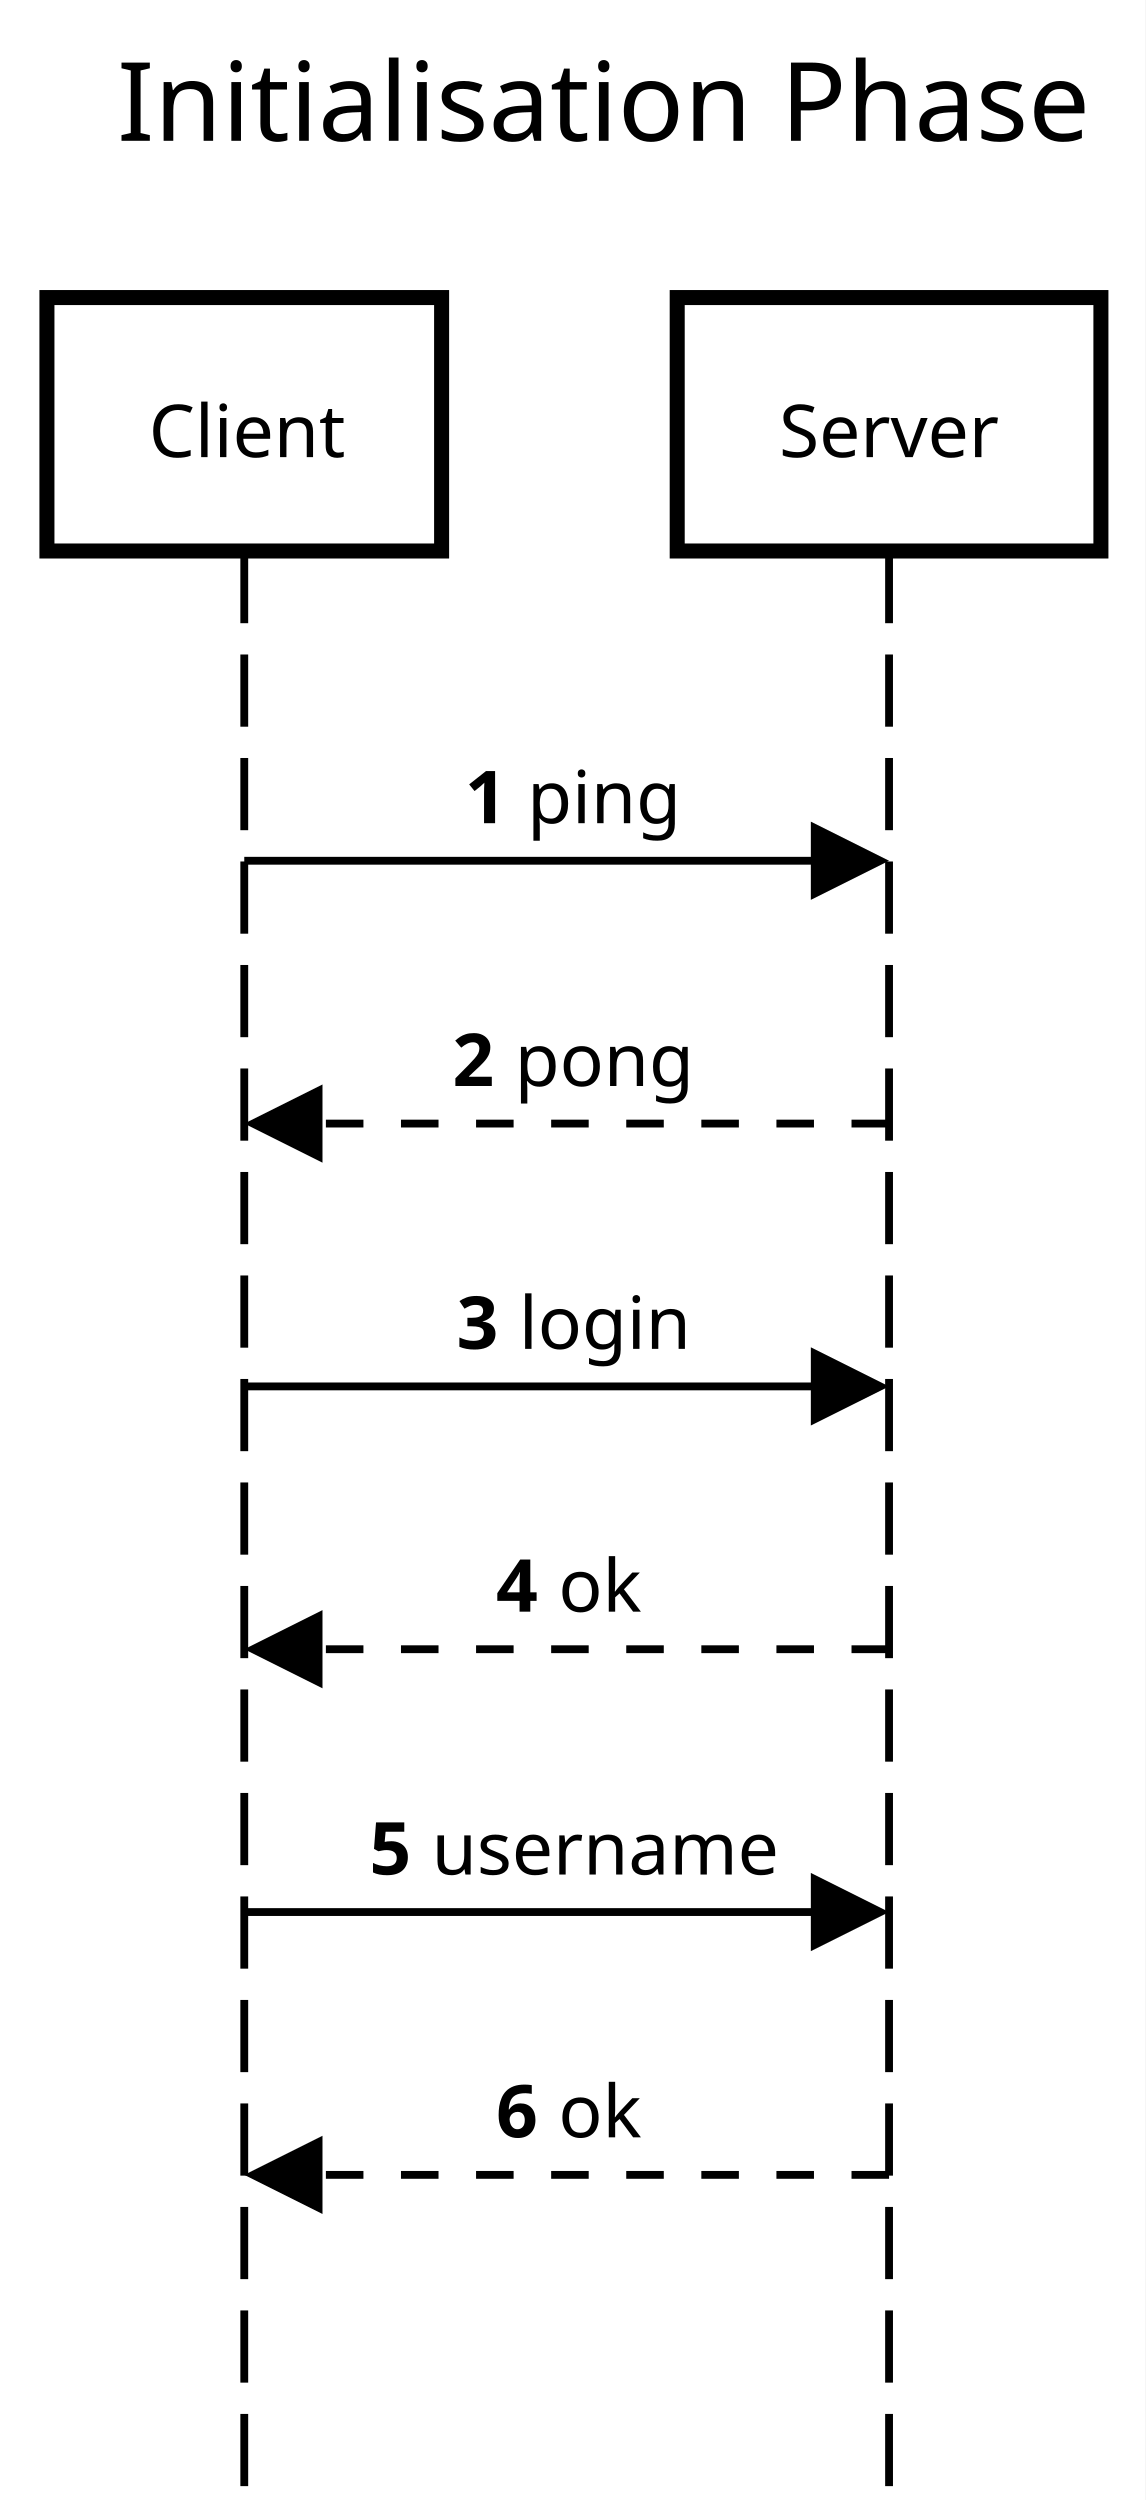
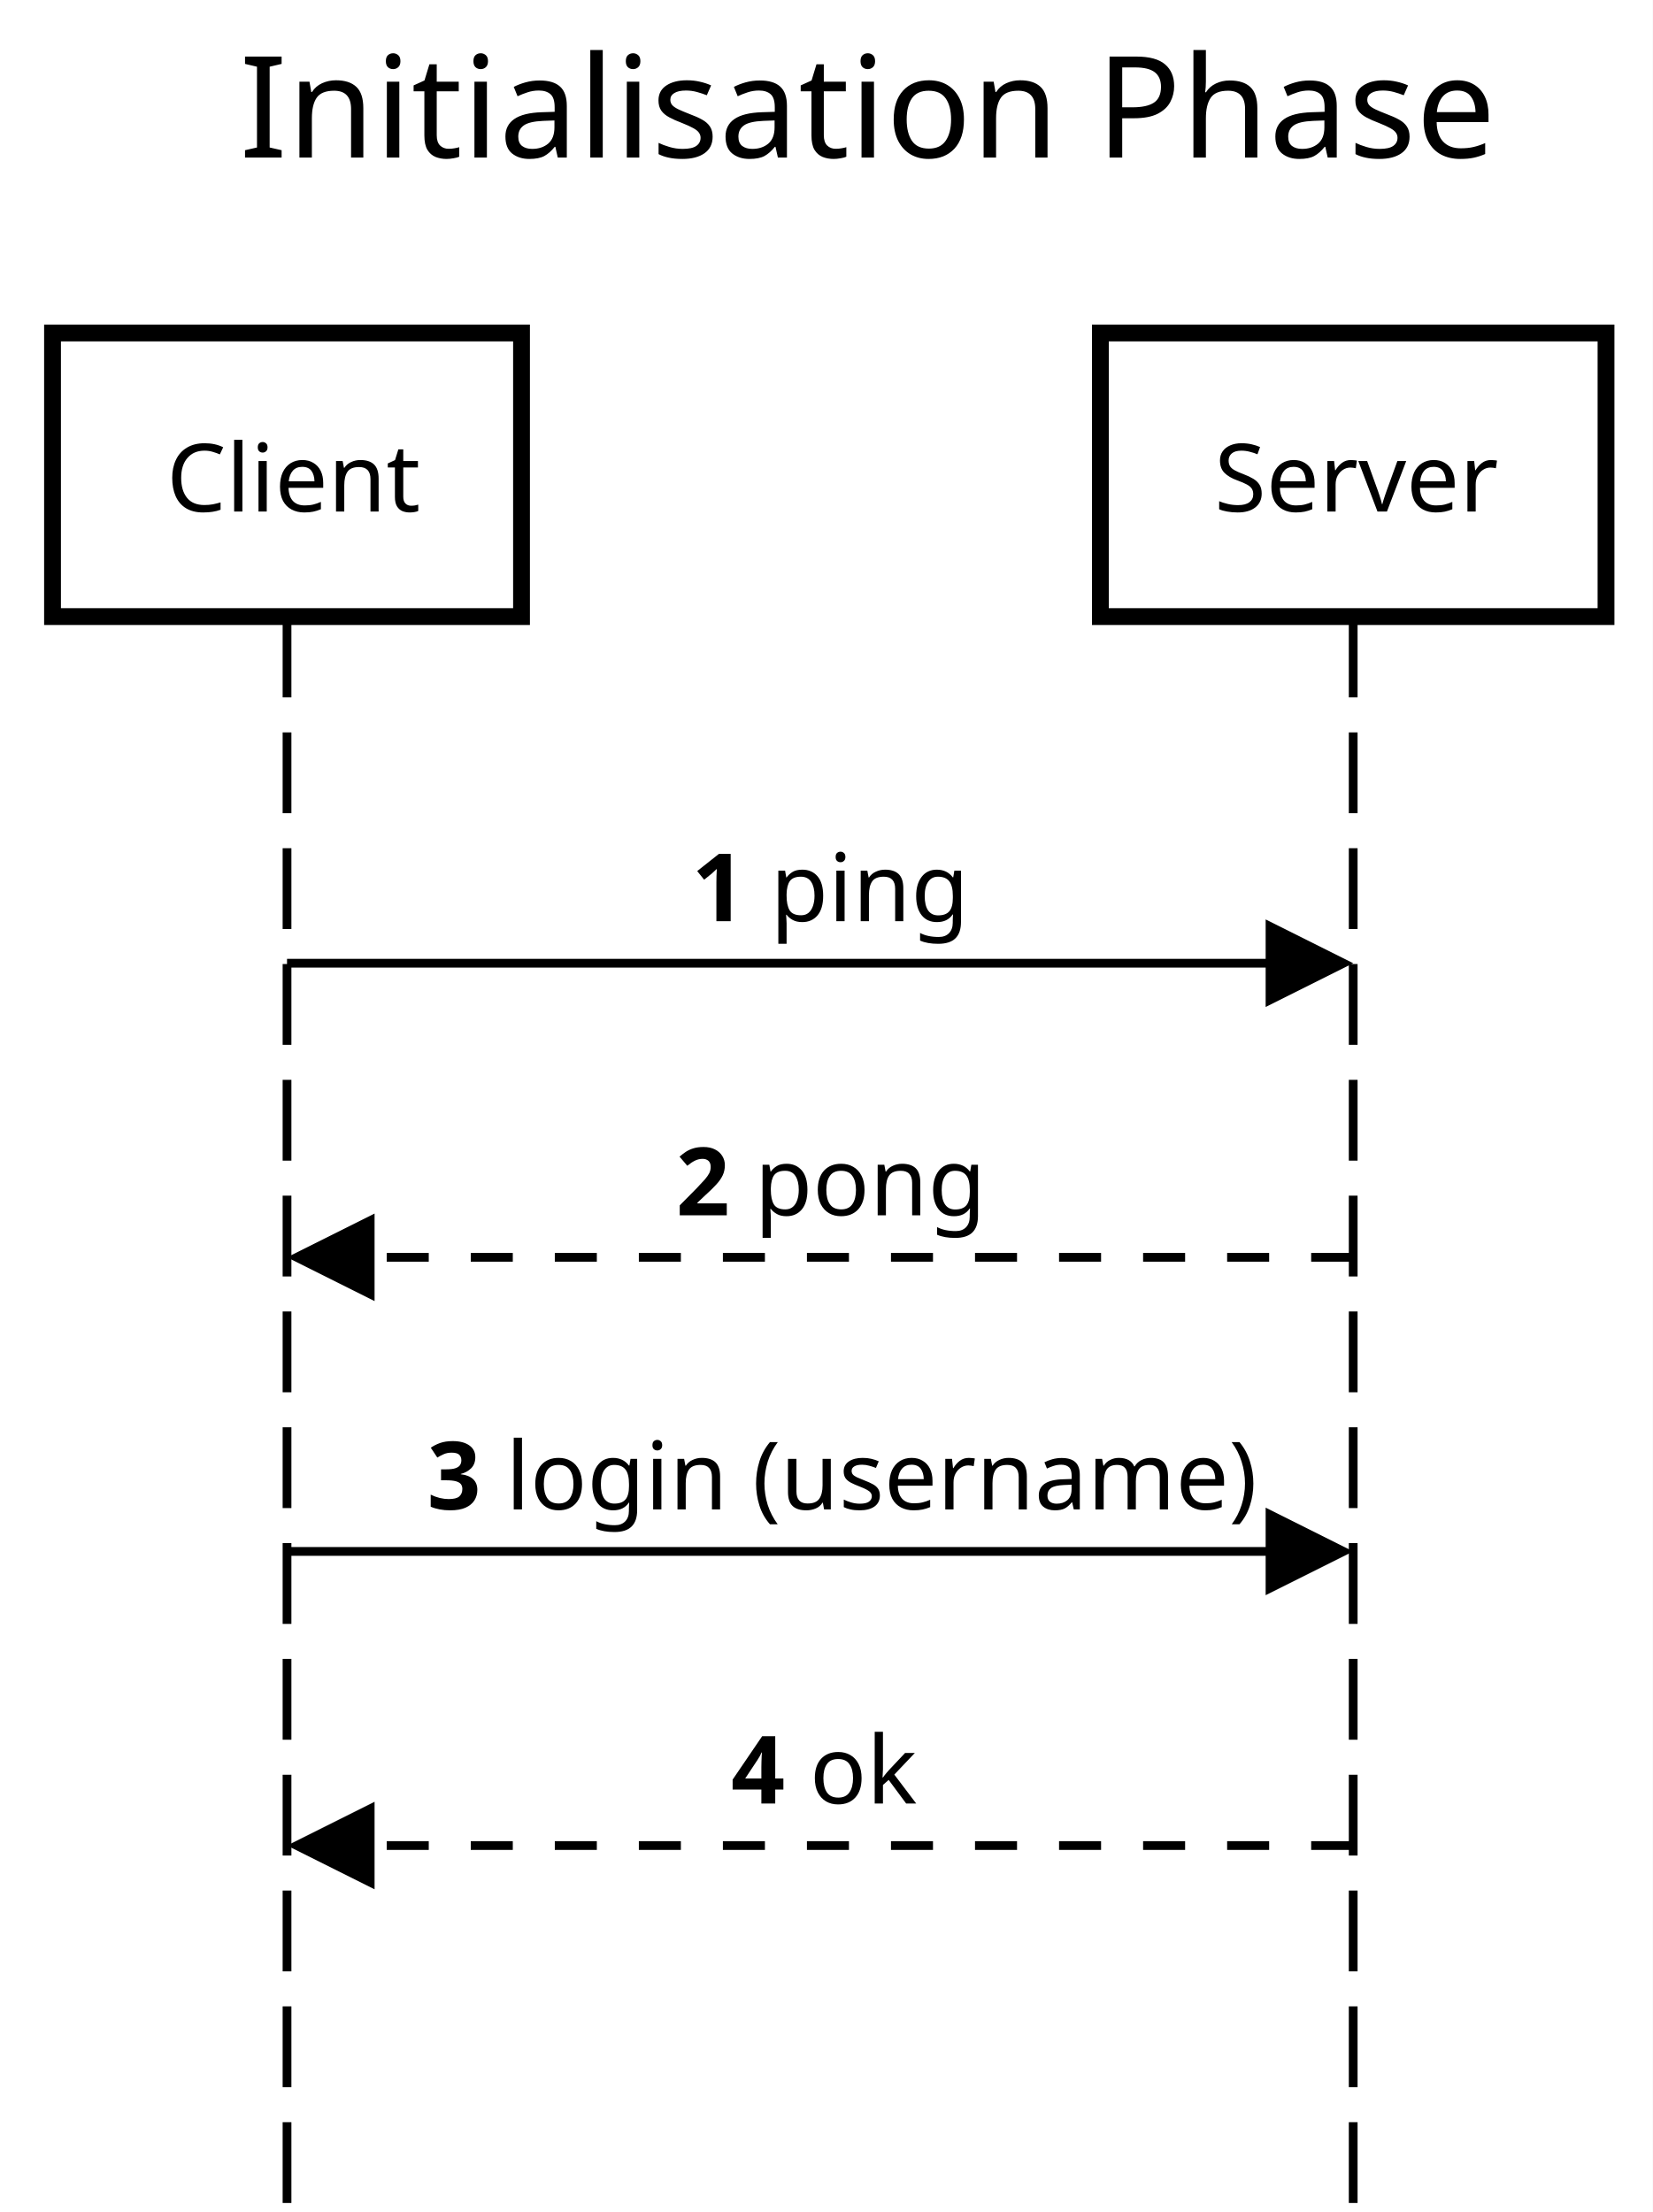
- <svg xmlns="http://www.w3.org/2000/svg" version="1.1" width="230" height="502">
+ <svg xmlns="http://www.w3.org/2000/svg" version="1.1" width="257" height="344">
  <defs />
  <g>
    <g />
    <g />
    <g />
    <g />
    <g />
    <g />
    <g />
    <g />
-     <g />
-     <g />
-     <g />
-     <g />
    <g>
-       <rect fill="white" stroke="none" x="0" y="0" width="230" height="502" />
+       <rect fill="white" stroke="none" x="0" y="0" width="257" height="344" />
    </g>
    <g>
-       <text fill="black" stroke="none" font-family="sans-serif" font-size="16.5pt" font-style="normal" font-weight="normal" text-decoration="normal" x="23.522" y="28.272" text-anchor="start" dominant-baseline="alphabetic" xml:space="preserve">Initialisation Phase</text>
+       <text fill="black" stroke="none" font-family="sans-serif" font-size="16.5pt" font-style="normal" font-weight="normal" text-decoration="normal" x="37.227" y="24.503" text-anchor="start" dominant-baseline="alphabetic" xml:space="preserve">Initialisation Phase</text>
    </g>
    <g />
    <g>
-       <path fill="none" stroke="black" paint-order="fill stroke markers" d=" M 49.049 110.64 L 49.049 502.684" stroke-miterlimit="10" stroke-width="1.571" stroke-dasharray="14.499,6.283" />
-       <path fill="none" stroke="black" paint-order="fill stroke markers" d=" M 178.523 110.64 L 178.523 502.684" stroke-miterlimit="10" stroke-width="1.571" stroke-dasharray="14.499,6.283" />
+       <path fill="none" stroke="black" paint-order="fill stroke markers" d=" M 44.631 95.888 L 44.631 344.183" stroke-miterlimit="10" stroke-width="1.361" stroke-dasharray="12.566,5.445" />
+       <path fill="none" stroke="black" paint-order="fill stroke markers" d=" M 210.418 95.888 L 210.418 344.183" stroke-miterlimit="10" stroke-width="1.361" stroke-dasharray="12.566,5.445" />
    </g>
    <g>
      <path fill="none" stroke="none" />
      <g>
-         <path fill="white" stroke="black" paint-order="fill stroke markers" d=" M 9.424 59.749 L 88.675 59.749 L 88.675 110.64 L 9.424 110.64 L 9.424 59.749 Z" stroke-miterlimit="10" stroke-width="3.016" stroke-dasharray="" />
+         <path fill="white" stroke="black" paint-order="fill stroke markers" d=" M 8.168 51.783 L 81.095 51.783 L 81.095 95.888 L 8.168 95.888 L 8.168 51.783 Z" stroke-miterlimit="10" stroke-width="2.614" stroke-dasharray="" />
      </g>
      <g>
        <g />
-         <text fill="black" stroke="none" font-family="sans-serif" font-size="11pt" font-style="normal" font-weight="normal" text-decoration="normal" x="29.875" y="91.791" text-anchor="start" dominant-baseline="alphabetic" xml:space="preserve">Client</text>
+         <text fill="black" stroke="none" font-family="sans-serif" font-size="11pt" font-style="normal" font-weight="normal" text-decoration="normal" x="25.891" y="79.552" text-anchor="start" dominant-baseline="alphabetic" xml:space="preserve">Client</text>
      </g>
      <path fill="none" stroke="none" />
      <g>
-         <path fill="white" stroke="black" paint-order="fill stroke markers" d=" M 135.983 59.749 L 221.063 59.749 L 221.063 110.64 L 135.983 110.64 L 135.983 59.749 Z" stroke-miterlimit="10" stroke-width="3.016" stroke-dasharray="" />
+         <path fill="white" stroke="black" paint-order="fill stroke markers" d=" M 171.105 51.783 L 249.731 51.783 L 249.731 95.888 L 171.105 95.888 L 171.105 51.783 Z" stroke-miterlimit="10" stroke-width="2.614" stroke-dasharray="" />
      </g>
      <g>
        <g />
-         <text fill="black" stroke="none" font-family="sans-serif" font-size="11pt" font-style="normal" font-weight="normal" text-decoration="normal" x="156.433" y="91.791" text-anchor="start" dominant-baseline="alphabetic" xml:space="preserve">Server</text>
+         <text fill="black" stroke="none" font-family="sans-serif" font-size="11pt" font-style="normal" font-weight="normal" text-decoration="normal" x="188.829" y="79.552" text-anchor="start" dominant-baseline="alphabetic" xml:space="preserve">Server</text>
      </g>
    </g>
    <g>
      <g>
        <g>
-           <rect fill="white" stroke="none" x="90.524" y="148.336" width="46.524" height="24.503" />
+           <rect fill="white" stroke="none" x="105.103" y="128.558" width="44.843" height="21.236" />
        </g>
-         <text fill="black" stroke="none" font-family="sans-serif" font-size="11pt" font-style="normal" font-weight="normal" text-decoration="normal" x="105.861" y="165.3" text-anchor="start" dominant-baseline="alphabetic" xml:space="preserve">ping</text>
+         <text fill="black" stroke="none" font-family="sans-serif" font-size="11pt" font-style="normal" font-weight="normal" text-decoration="normal" x="119.78" y="143.26" text-anchor="start" dominant-baseline="alphabetic" xml:space="preserve">ping</text>
        <g>
-           <text fill="black" stroke="none" font-family="sans-serif" font-size="11pt" font-style="normal" font-weight="bold" text-decoration="normal" x="93.352" y="165.3" text-anchor="start" dominant-baseline="alphabetic" xml:space="preserve">1 </text>
+           <text fill="black" stroke="none" font-family="sans-serif" font-size="11pt" font-style="normal" font-weight="bold" text-decoration="normal" x="107.553" y="143.26" text-anchor="start" dominant-baseline="alphabetic" xml:space="preserve">1 </text>
        </g>
      </g>
      <g>
-         <path fill="none" stroke="black" paint-order="fill stroke markers" d=" M 49.049 172.839 L 163.005 172.839" stroke-miterlimit="10" stroke-width="1.571" stroke-dasharray="" />
-         <g transform="translate(178.523,172.839) translate(-178.523,-172.839)">
-           <path fill="black" stroke="none" paint-order="stroke fill markers" d=" M 162.816 164.986 L 178.523 172.839 L 162.816 180.692 Z" />
+         <path fill="none" stroke="black" paint-order="fill stroke markers" d=" M 44.631 149.794 L 196.969 149.794" stroke-miterlimit="10" stroke-width="1.361" stroke-dasharray="" />
+         <g transform="translate(210.4181,149.7938) translate(-210.4181,-149.7938)">
+           <path fill="black" stroke="none" paint-order="stroke fill markers" d=" M 196.805 142.987 L 210.418 149.794 L 196.805 156.6 Z" />
        </g>
      </g>
      <g>
        <g>
-           <rect fill="white" stroke="none" x="88.019" y="201.111" width="51.533" height="24.503" />
+           <rect fill="white" stroke="none" x="102.655" y="174.297" width="49.739" height="21.236" />
        </g>
-         <text fill="black" stroke="none" font-family="sans-serif" font-size="11pt" font-style="normal" font-weight="normal" text-decoration="normal" x="103.356" y="218.075" text-anchor="start" dominant-baseline="alphabetic" xml:space="preserve">pong</text>
+         <text fill="black" stroke="none" font-family="sans-serif" font-size="11pt" font-style="normal" font-weight="normal" text-decoration="normal" x="117.332" y="188.998" text-anchor="start" dominant-baseline="alphabetic" xml:space="preserve">pong</text>
        <g>
-           <text fill="black" stroke="none" font-family="sans-serif" font-size="11pt" font-style="normal" font-weight="bold" text-decoration="normal" x="90.847" y="218.075" text-anchor="start" dominant-baseline="alphabetic" xml:space="preserve">2 </text>
+           <text fill="black" stroke="none" font-family="sans-serif" font-size="11pt" font-style="normal" font-weight="bold" text-decoration="normal" x="105.105" y="188.998" text-anchor="start" dominant-baseline="alphabetic" xml:space="preserve">2 </text>
        </g>
      </g>
      <g>
-         <path fill="none" stroke="black" paint-order="fill stroke markers" d=" M 178.523 225.614 L 64.568 225.614" stroke-miterlimit="10" stroke-width="1.571" stroke-dasharray="7.539" />
-         <g transform="translate(49.04938,225.6143) translate(-49.04938,-225.6143)">
-           <path fill="black" stroke="none" paint-order="stroke fill markers" d=" M 64.756 217.761 L 49.049 225.614 L 64.756 233.468 Z" />
+         <path fill="none" stroke="black" paint-order="fill stroke markers" d=" M 210.418 195.532 L 58.081 195.532" stroke-miterlimit="10" stroke-width="1.361" stroke-dasharray="6.534" />
+         <g transform="translate(44.63145,195.5324) translate(-44.63145,-195.5324)">
+           <path fill="black" stroke="none" paint-order="stroke fill markers" d=" M 58.244 188.726 L 44.631 195.532 L 58.244 202.339 Z" />
        </g>
      </g>
      <g>
        <g>
-           <rect fill="white" stroke="none" x="88.858" y="253.887" width="49.856" height="24.503" />
+           <rect fill="white" stroke="none" x="63.961" y="220.035" width="127.127" height="21.236" />
        </g>
-         <text fill="black" stroke="none" font-family="sans-serif" font-size="11pt" font-style="normal" font-weight="normal" text-decoration="normal" x="104.195" y="270.85" text-anchor="start" dominant-baseline="alphabetic" xml:space="preserve">login</text>
+         <text fill="black" stroke="none" font-family="sans-serif" font-size="11pt" font-style="normal" font-weight="normal" text-decoration="normal" x="78.638" y="234.737" text-anchor="start" dominant-baseline="alphabetic" xml:space="preserve">login (username)</text>
        <g>
-           <text fill="black" stroke="none" font-family="sans-serif" font-size="11pt" font-style="normal" font-weight="bold" text-decoration="normal" x="91.685" y="270.85" text-anchor="start" dominant-baseline="alphabetic" xml:space="preserve">3 </text>
+           <text fill="black" stroke="none" font-family="sans-serif" font-size="11pt" font-style="normal" font-weight="bold" text-decoration="normal" x="66.412" y="234.737" text-anchor="start" dominant-baseline="alphabetic" xml:space="preserve">3 </text>
        </g>
      </g>
      <g>
-         <path fill="none" stroke="black" paint-order="fill stroke markers" d=" M 49.049 278.39 L 163.005 278.39" stroke-miterlimit="10" stroke-width="1.571" stroke-dasharray="" />
-         <g transform="translate(178.523,278.3896) translate(-178.523,-278.3896)">
-           <path fill="black" stroke="none" paint-order="stroke fill markers" d=" M 162.816 270.536 L 178.523 278.39 L 162.816 286.243 Z" />
+         <path fill="none" stroke="black" paint-order="fill stroke markers" d=" M 44.631 241.271 L 196.969 241.271" stroke-miterlimit="10" stroke-width="1.361" stroke-dasharray="" />
+         <g transform="translate(210.4181,241.271) translate(-210.4181,-241.271)">
+           <path fill="black" stroke="none" paint-order="stroke fill markers" d=" M 196.805 234.465 L 210.418 241.271 L 196.805 248.077 Z" />
        </g>
      </g>
      <g>
        <g>
-           <rect fill="white" stroke="none" x="96.783" y="306.662" width="34.007" height="24.503" />
+           <rect fill="white" stroke="none" x="111.22" y="265.774" width="32.61" height="21.236" />
        </g>
-         <text fill="black" stroke="none" font-family="sans-serif" font-size="11pt" font-style="normal" font-weight="normal" text-decoration="normal" x="112.12" y="323.626" text-anchor="start" dominant-baseline="alphabetic" xml:space="preserve">ok</text>
+         <text fill="black" stroke="none" font-family="sans-serif" font-size="11pt" font-style="normal" font-weight="normal" text-decoration="normal" x="125.896" y="280.475" text-anchor="start" dominant-baseline="alphabetic" xml:space="preserve">ok</text>
        <g>
-           <text fill="black" stroke="none" font-family="sans-serif" font-size="11pt" font-style="normal" font-weight="bold" text-decoration="normal" x="99.61" y="323.626" text-anchor="start" dominant-baseline="alphabetic" xml:space="preserve">4 </text>
+           <text fill="black" stroke="none" font-family="sans-serif" font-size="11pt" font-style="normal" font-weight="bold" text-decoration="normal" x="113.67" y="280.475" text-anchor="start" dominant-baseline="alphabetic" xml:space="preserve">4 </text>
        </g>
      </g>
      <g>
-         <path fill="none" stroke="black" paint-order="fill stroke markers" d=" M 178.523 331.165 L 64.568 331.165" stroke-miterlimit="10" stroke-width="1.571" stroke-dasharray="7.539" />
-         <g transform="translate(49.04938,331.1648) translate(-49.04938,-331.1648)">
-           <path fill="black" stroke="none" paint-order="stroke fill markers" d=" M 64.756 323.311 L 49.049 331.165 L 64.756 339.018 Z" />
-         </g>
-       </g>
-       <g>
-         <g>
-           <rect fill="white" stroke="none" x="71.353" y="359.437" width="84.866" height="24.503" />
-         </g>
-         <text fill="black" stroke="none" font-family="sans-serif" font-size="11pt" font-style="normal" font-weight="normal" text-decoration="normal" x="86.69" y="376.401" text-anchor="start" dominant-baseline="alphabetic" xml:space="preserve">username</text>
-         <g>
-           <text fill="black" stroke="none" font-family="sans-serif" font-size="11pt" font-style="normal" font-weight="bold" text-decoration="normal" x="74.18" y="376.401" text-anchor="start" dominant-baseline="alphabetic" xml:space="preserve">5 </text>
-         </g>
-       </g>
-       <g>
-         <path fill="none" stroke="black" paint-order="fill stroke markers" d=" M 49.049 383.94 L 163.005 383.94" stroke-miterlimit="10" stroke-width="1.571" stroke-dasharray="" />
-         <g transform="translate(178.523,383.9401) translate(-178.523,-383.9401)">
-           <path fill="black" stroke="none" paint-order="stroke fill markers" d=" M 162.816 376.087 L 178.523 383.94 L 162.816 391.794 Z" />
-         </g>
-       </g>
-       <g>
-         <g>
-           <rect fill="white" stroke="none" x="96.783" y="412.213" width="34.007" height="24.503" />
-         </g>
-         <text fill="black" stroke="none" font-family="sans-serif" font-size="11pt" font-style="normal" font-weight="normal" text-decoration="normal" x="112.12" y="429.176" text-anchor="start" dominant-baseline="alphabetic" xml:space="preserve">ok</text>
-         <g>
-           <text fill="black" stroke="none" font-family="sans-serif" font-size="11pt" font-style="normal" font-weight="bold" text-decoration="normal" x="99.61" y="429.176" text-anchor="start" dominant-baseline="alphabetic" xml:space="preserve">6 </text>
-         </g>
-       </g>
-       <g>
-         <path fill="none" stroke="black" paint-order="fill stroke markers" d=" M 178.523 436.715 L 64.568 436.715" stroke-miterlimit="10" stroke-width="1.571" stroke-dasharray="7.539" />
-         <g transform="translate(49.04938,436.7154) translate(-49.04938,-436.7154)">
-           <path fill="black" stroke="none" paint-order="stroke fill markers" d=" M 64.756 428.862 L 49.049 436.715 L 64.756 444.569 Z" />
+         <path fill="none" stroke="black" paint-order="fill stroke markers" d=" M 210.418 287.01 L 58.081 287.01" stroke-miterlimit="10" stroke-width="1.361" stroke-dasharray="6.534" />
+         <g transform="translate(44.63145,287.0095) translate(-44.63145,-287.0095)">
+           <path fill="black" stroke="none" paint-order="stroke fill markers" d=" M 58.244 280.203 L 44.631 287.01 L 58.244 293.816 Z" />
        </g>
      </g>
    </g>
    <g />
    <g />
  </g>
</svg>
